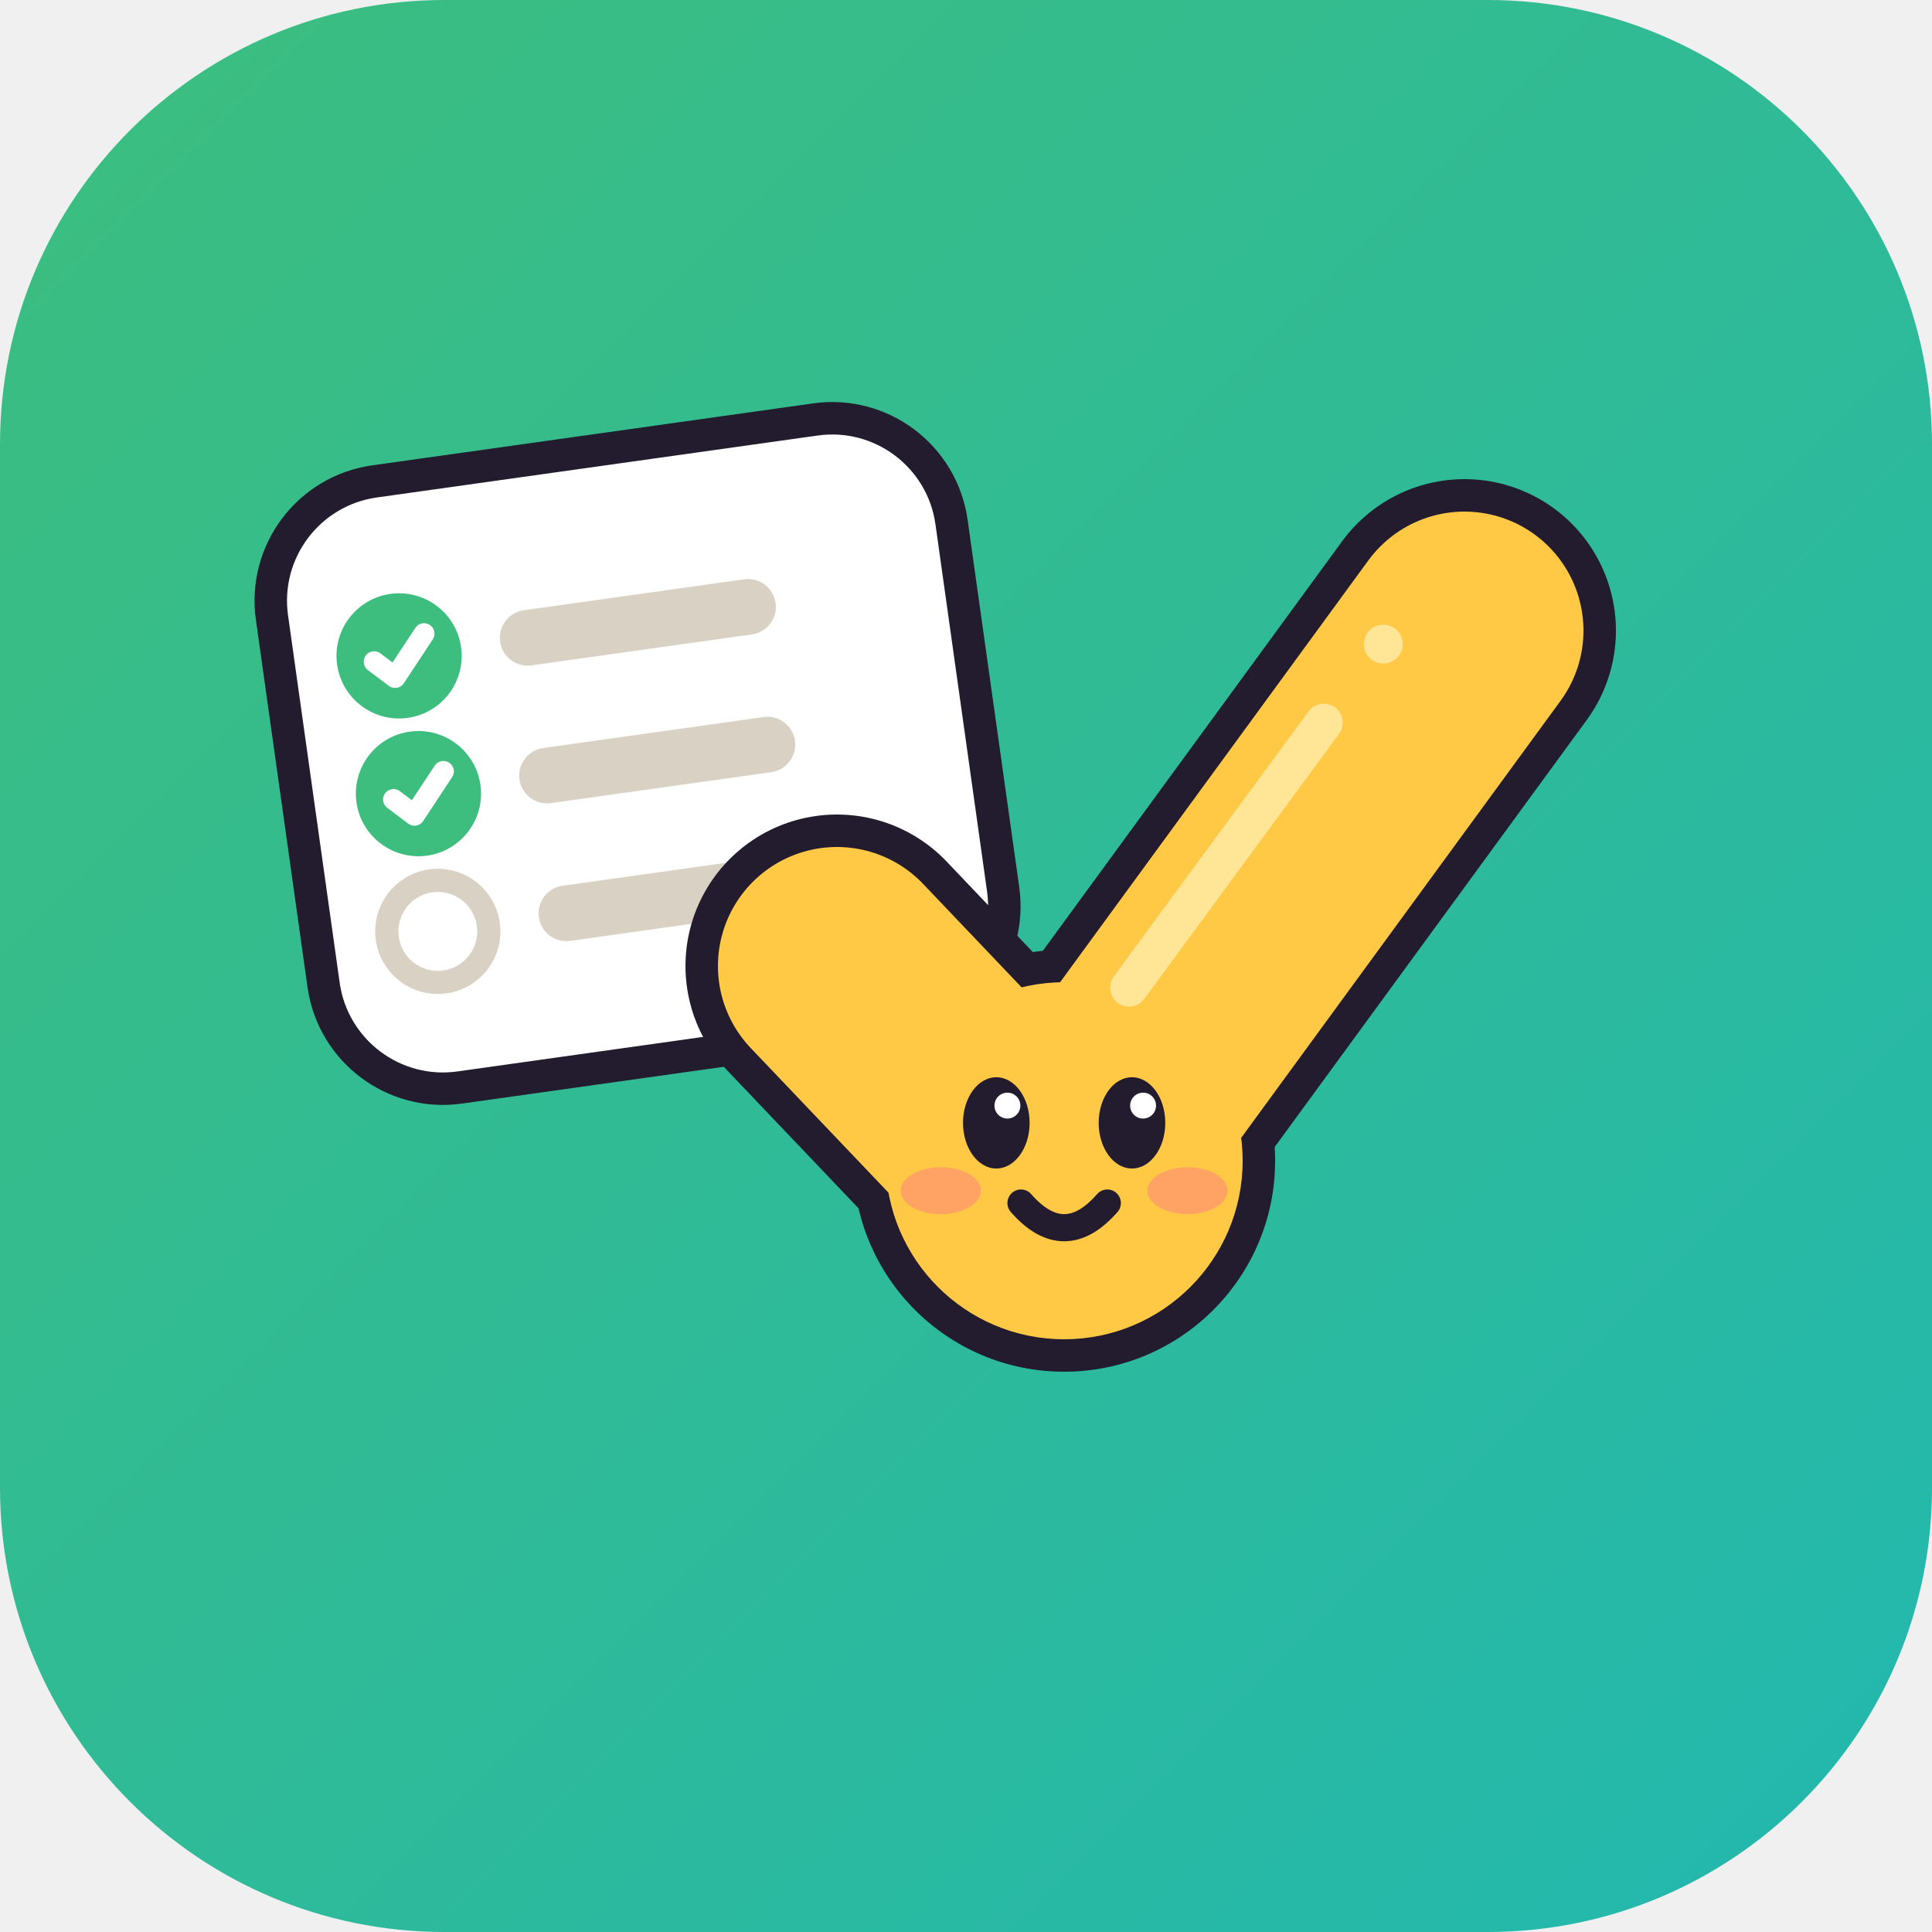
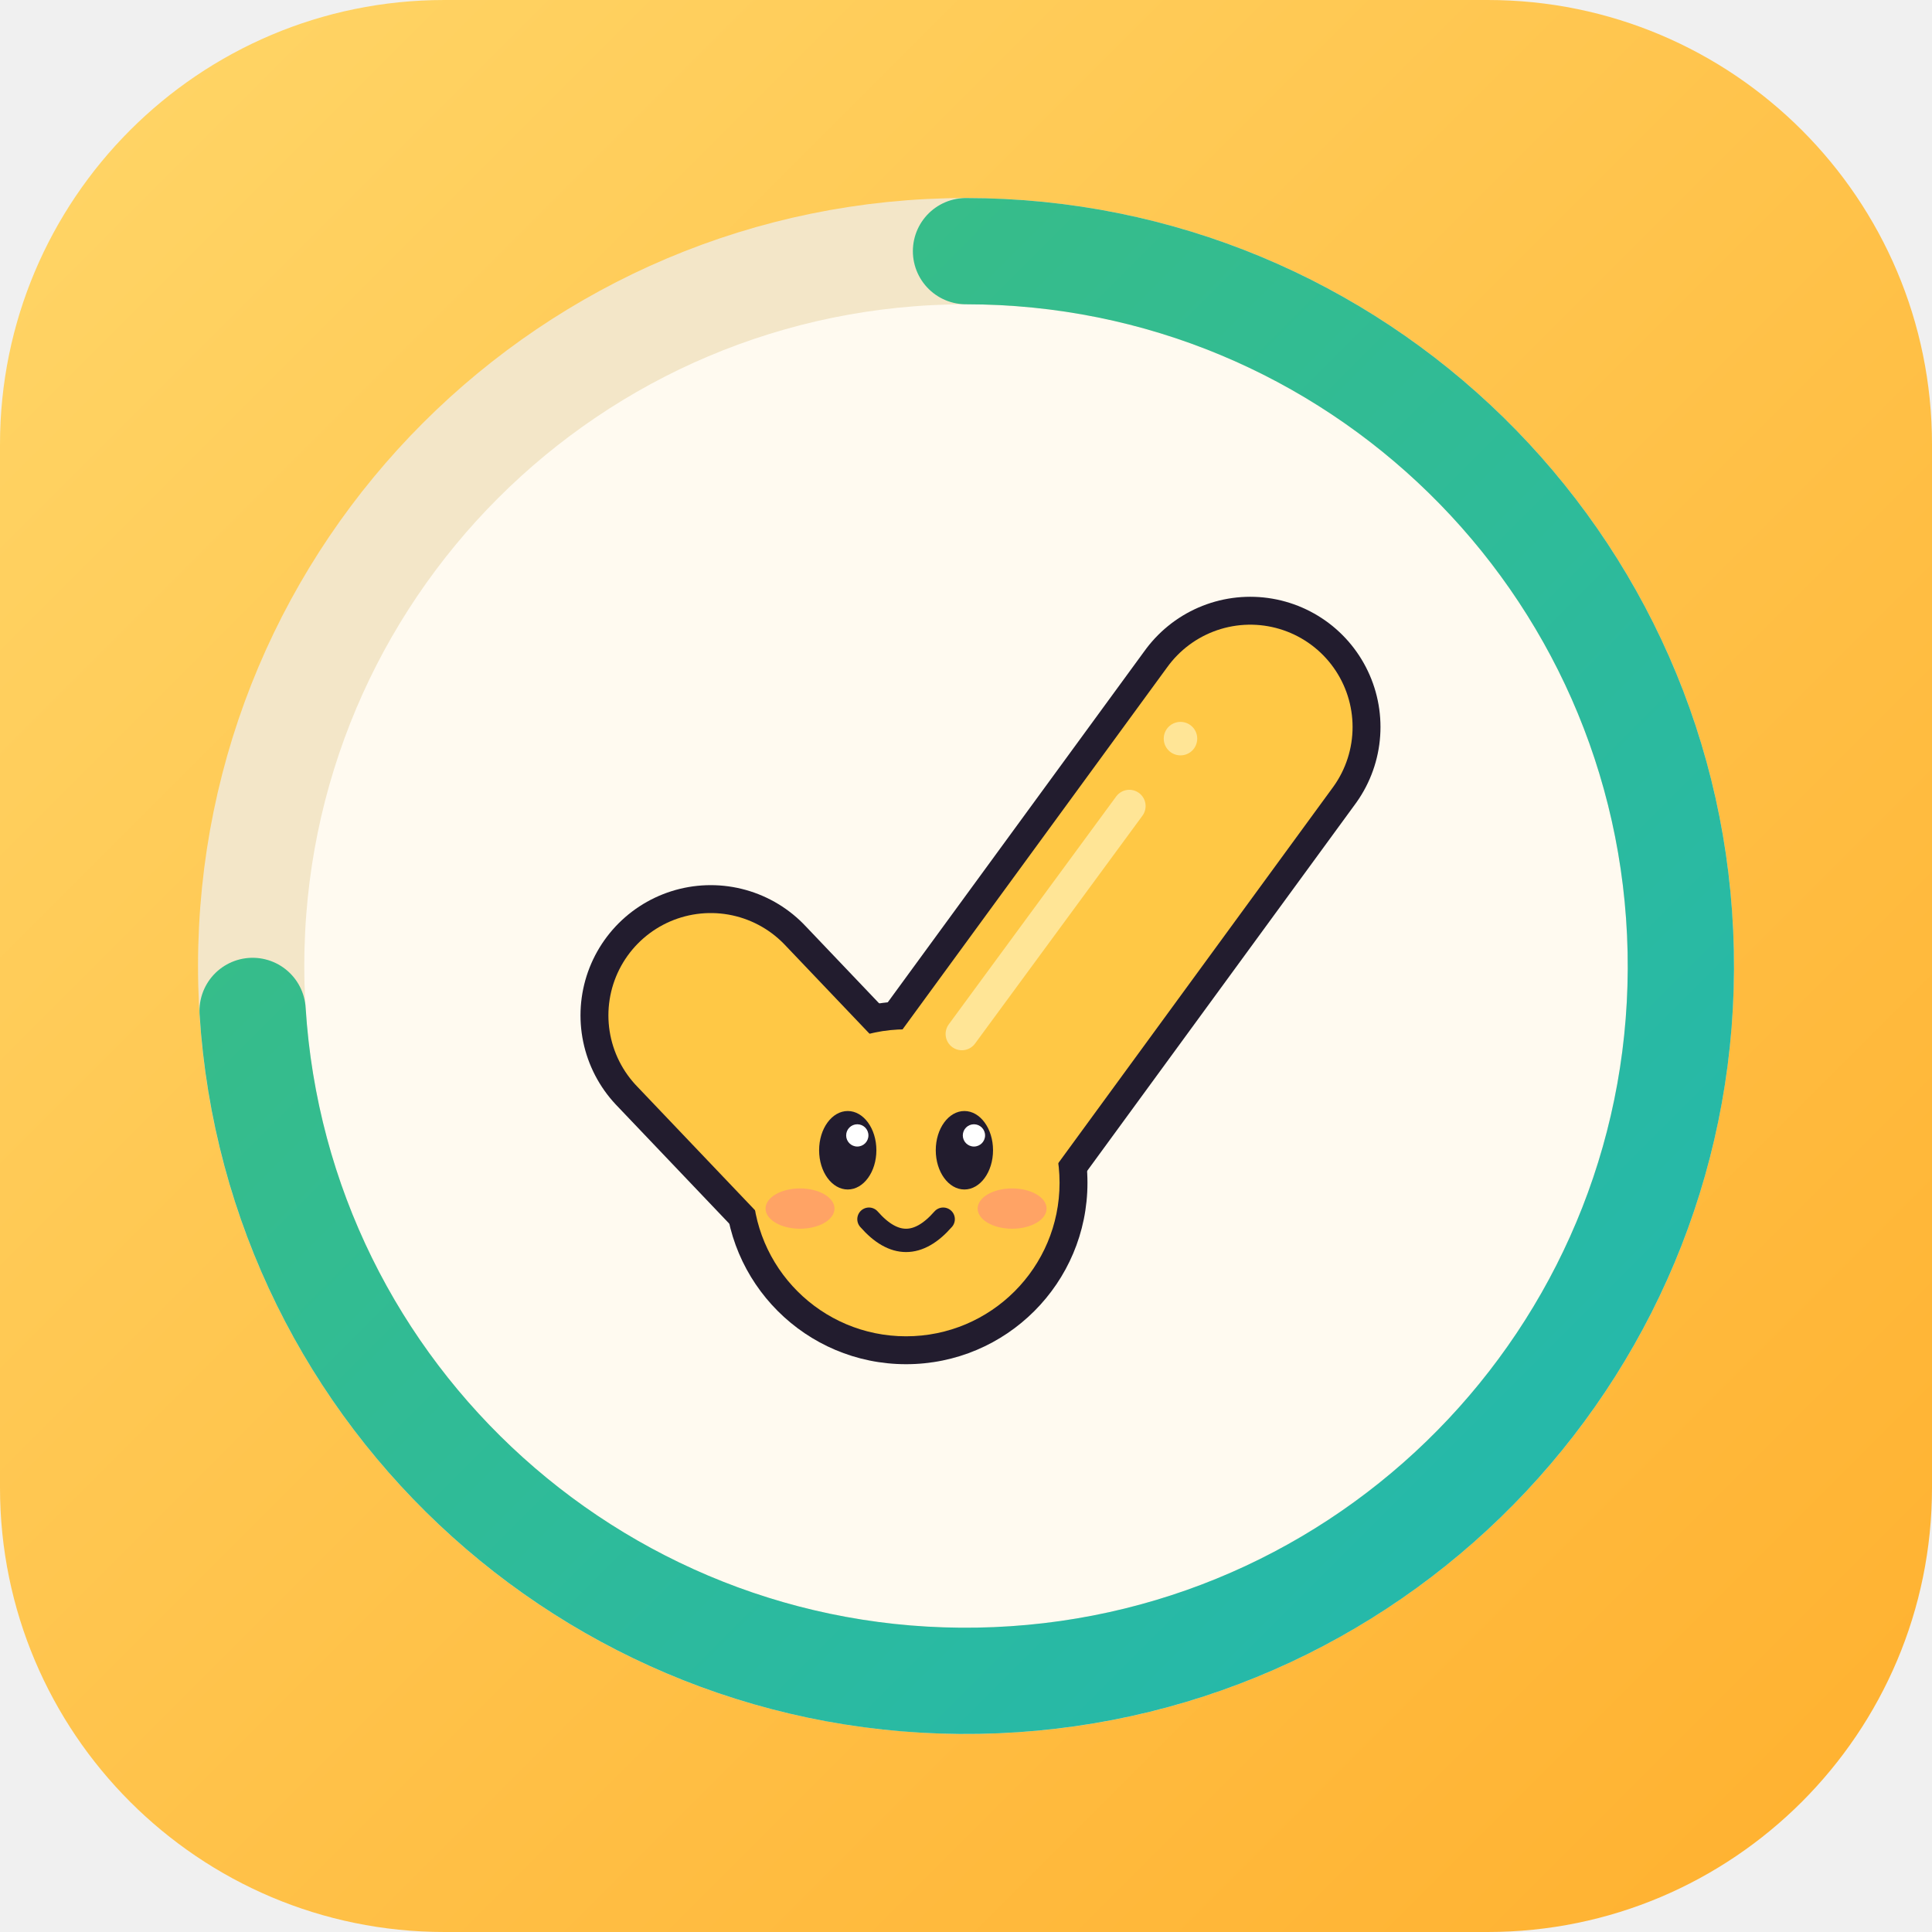
<svg xmlns="http://www.w3.org/2000/svg" viewBox="0 0 200 200">
  <defs>
    <linearGradient id="bgg" x1="0" y1="0" x2="1" y2="1">
+       <stop offset="0" stop-color="#ffd668" />
+       <stop offset="1" stop-color="#ffb02e" />
+     </linearGradient>
+   </defs>
+   <rect width="200" height="200" rx="46" fill="url(#bgg)" />
+   <circle cx="100" cy="100" r="74" fill="#fffaf0" />
+   <defs>
+     <linearGradient id="farc" x1="0" y1="0" x2="1" y2="1">
      <stop offset="0" stop-color="#3dbe7e" />
      <stop offset="1" stop-color="#22b8b0" />
    </linearGradient>
  </defs>
-   <rect width="200" height="200" rx="46" fill="url(#bgg)" />
-   <svg x="18" y="30" width="96" height="96" viewBox="0 0 200 200">
-     <g transform="rotate(-8 100 100)">
-       <rect x="26" y="34" width="148" height="132" rx="26" fill="#ffffff" stroke="#221c2e" stroke-width="7" />
-       <circle cx="52" cy="72" r="11" fill="#3dbe7e" stroke="#3dbe7e" stroke-width="5" />
-       <path d="M46.5 72.5l4 4 7.5-8.5" fill="none" stroke="#fff" stroke-width="4.5" stroke-linecap="round" stroke-linejoin="round" />
-       <rect x="74" y="66" width="60" height="12" rx="6" fill="#d9d2c4" />
-       <circle cx="52" cy="102" r="11" fill="#3dbe7e" stroke="#3dbe7e" stroke-width="5" />
-       <path d="M46.5 102.5l4 4 7.5-8.5" fill="none" stroke="#fff" stroke-width="4.5" stroke-linecap="round" stroke-linejoin="round" />
-       <rect x="74" y="96" width="60" height="12" rx="6" fill="#d9d2c4" />
-       <circle cx="52" cy="132" r="11" fill="#ffffff" stroke="#d9d2c4" stroke-width="5" />
-       <rect x="74" y="126" width="78" height="12" rx="6" fill="#d9d2c4" />
-     </g>
-   </svg>
-   <svg x="62" y="44" width="112" height="112" viewBox="0 0 200 200" overflow="visible">
+   <circle cx="100" cy="100" r="74" fill="none" stroke="#f3e6c8" stroke-width="11" />
+   <path d="M 100.00 26.00 A 74 74 0 1 1 26.15 104.65" fill="none" stroke="url(#farc)" stroke-width="11" stroke-linecap="round" />
+   <svg x="52.389" y="56.963" width="96.296" height="96.296" viewBox="0 0 200 200" overflow="visible">
    <g class="tick-jump">
      <g class="tick-bounce">
        <g>
          <g>
            <path d="M44 100 L84 142 L160 38" fill="none" stroke="#221c2e" stroke-width="56" stroke-linecap="round" stroke-linejoin="round" />
            <circle cx="86" cy="136" r="39" fill="#221c2e" />
          </g>
          <g>
            <path d="M44 100 L84 142 L160 38" fill="none" stroke="#ffc845" stroke-width="44" stroke-linecap="round" stroke-linejoin="round" />
            <circle cx="86" cy="136" r="33" fill="#ffc845" />
          </g>
          <path d="M98 104 L134 55" fill="none" stroke="#ffe596" stroke-width="7" stroke-linecap="round" />
          <circle cx="145" cy="40.5" r="3.6" fill="#ffe596" />
          <g class="tick-face" transform="translate(86 129) scale(1.14) translate(-86 -127)">
            <ellipse cx="66" cy="138" rx="6.5" ry="3.8" fill="#ff8a7a" opacity=".6" />
            <ellipse cx="106" cy="138" rx="6.5" ry="3.8" fill="#ff8a7a" opacity=".6" />
            <g class="tick-eye">
              <ellipse cx="75" cy="127" rx="5.4" ry="7.4" fill="#221c2e" />
              <circle cx="76.8" cy="124.2" r="2.1" fill="#fff" />
            </g>
            <g class="tick-eye">
              <ellipse cx="97" cy="127" rx="5.4" ry="7.4" fill="#221c2e" />
              <circle cx="98.8" cy="124.2" r="2.1" fill="#fff" />
            </g>
            <path d="M79 140 Q86 148 93 140" fill="none" stroke="#221c2e" stroke-width="4.4" stroke-linecap="round" />
          </g>
        </g>
      </g>
    </g>
  </svg>
</svg>
